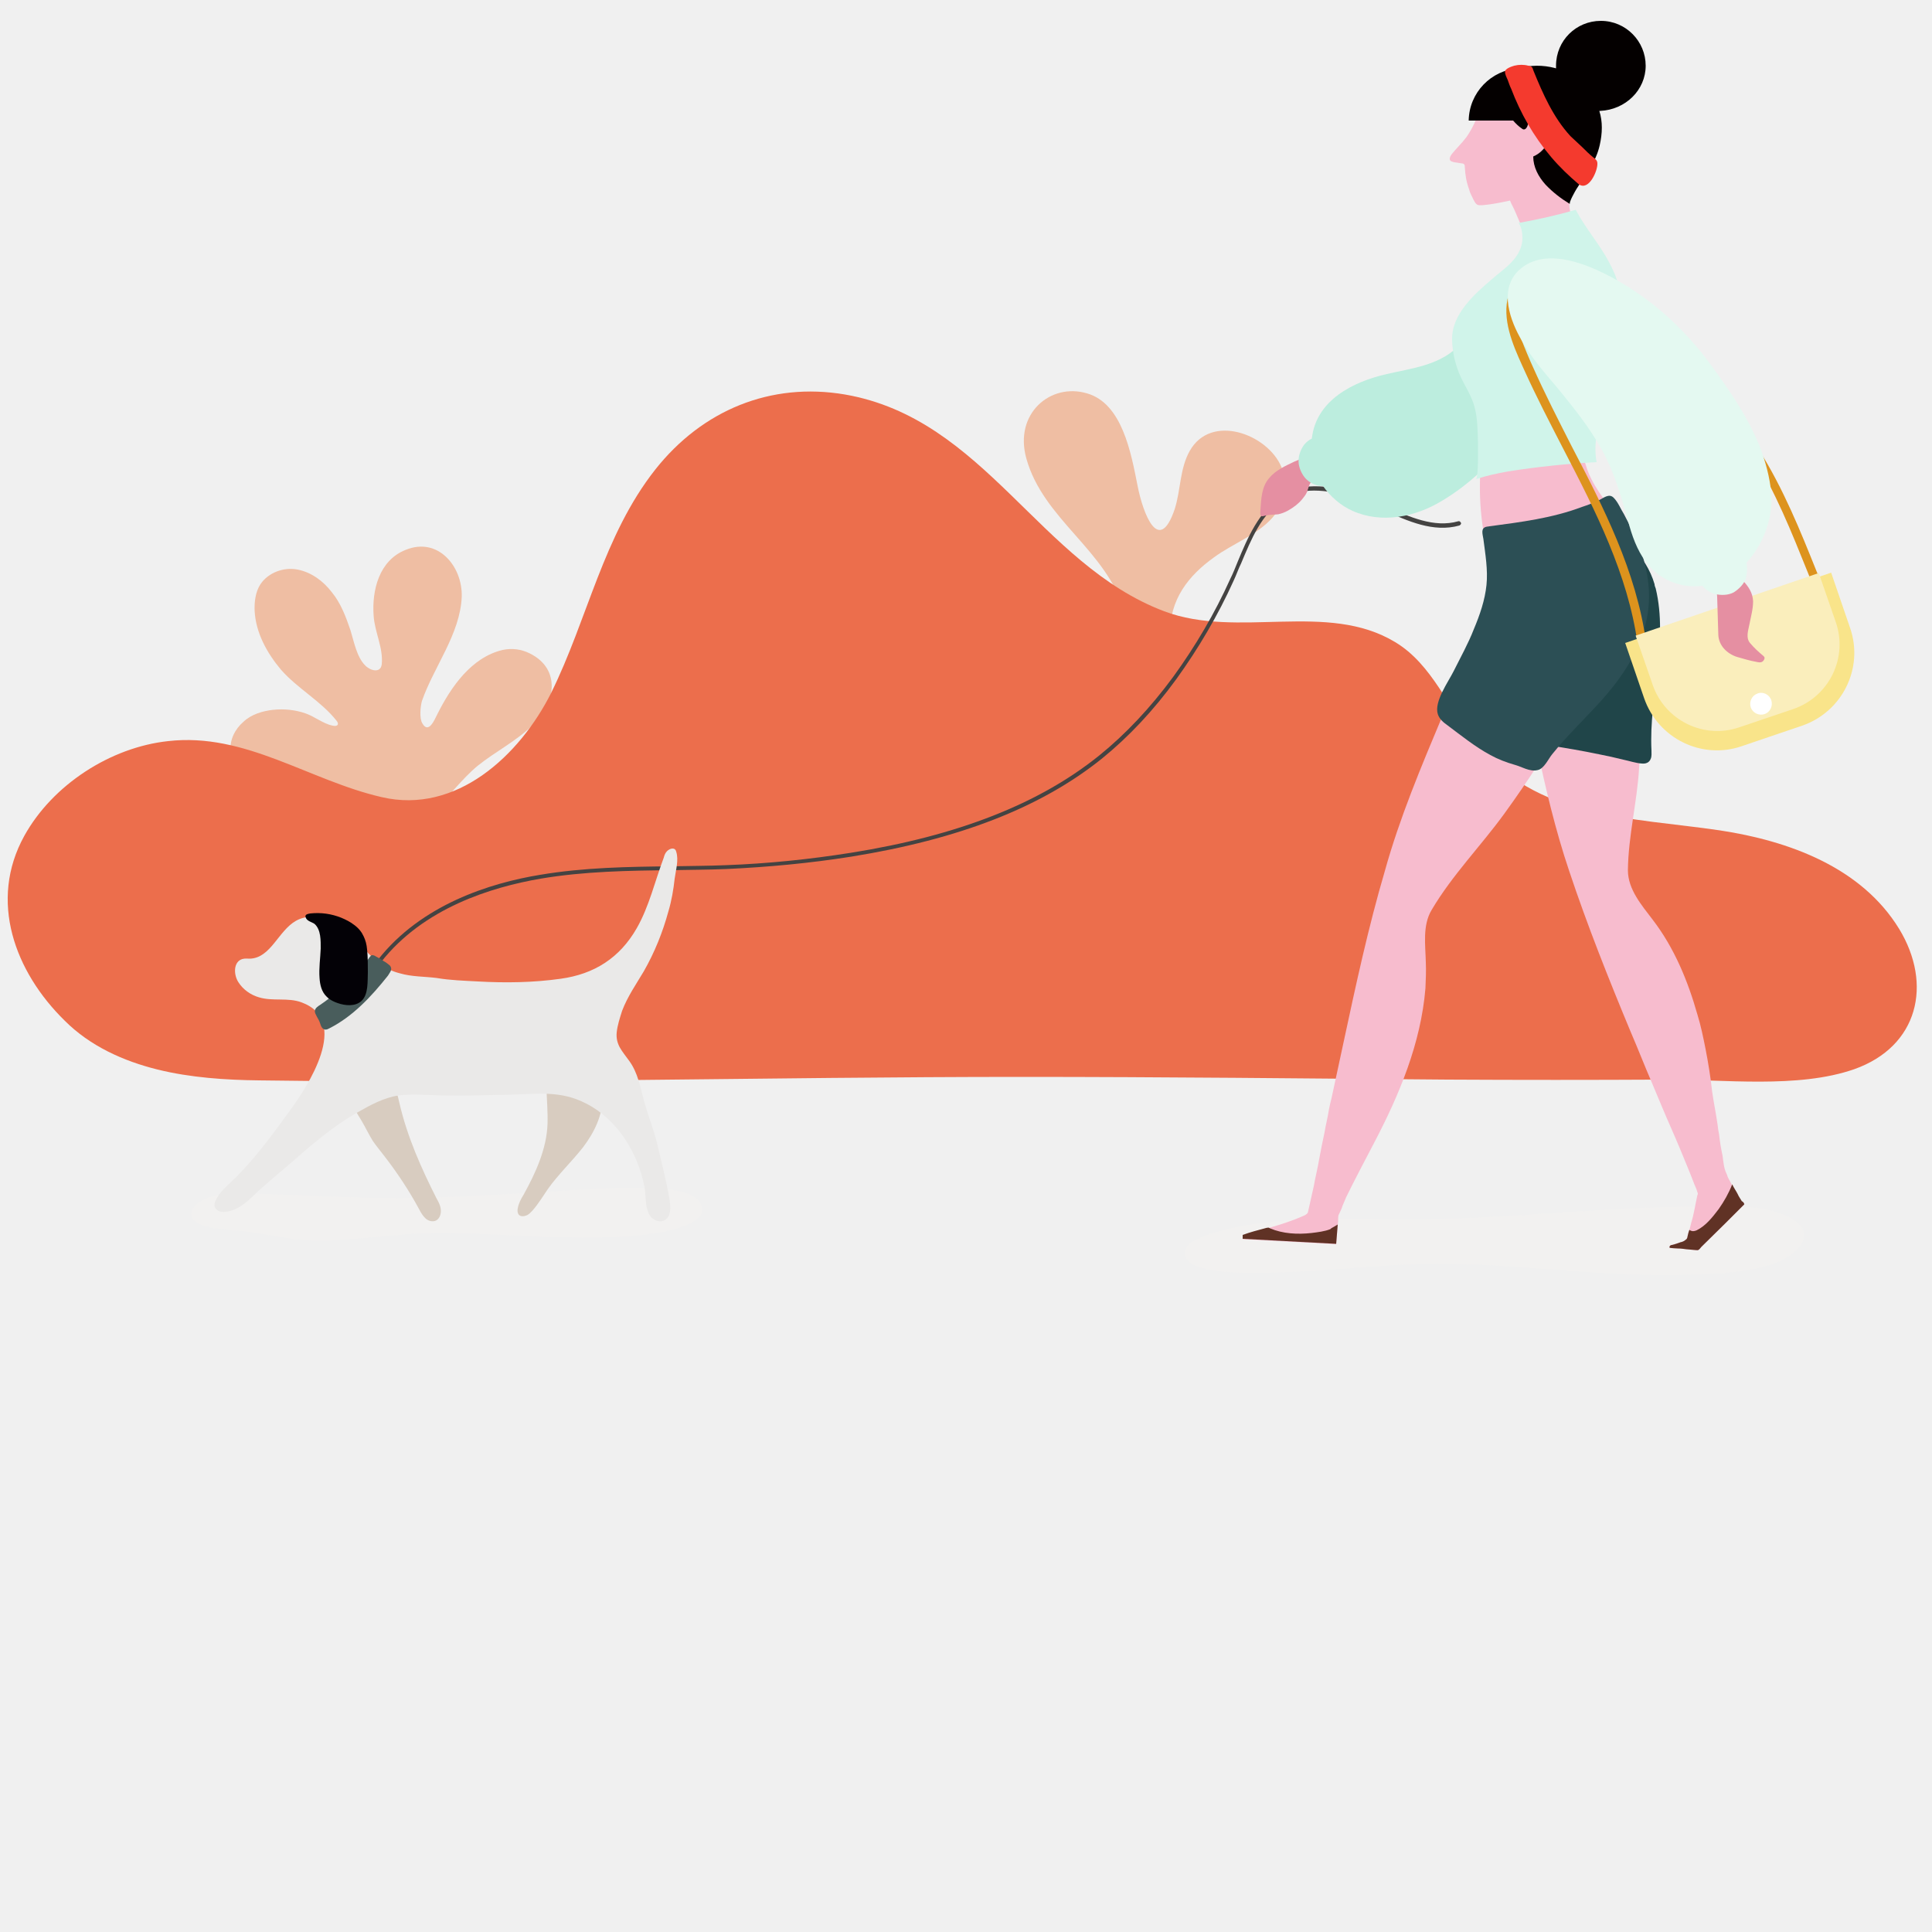
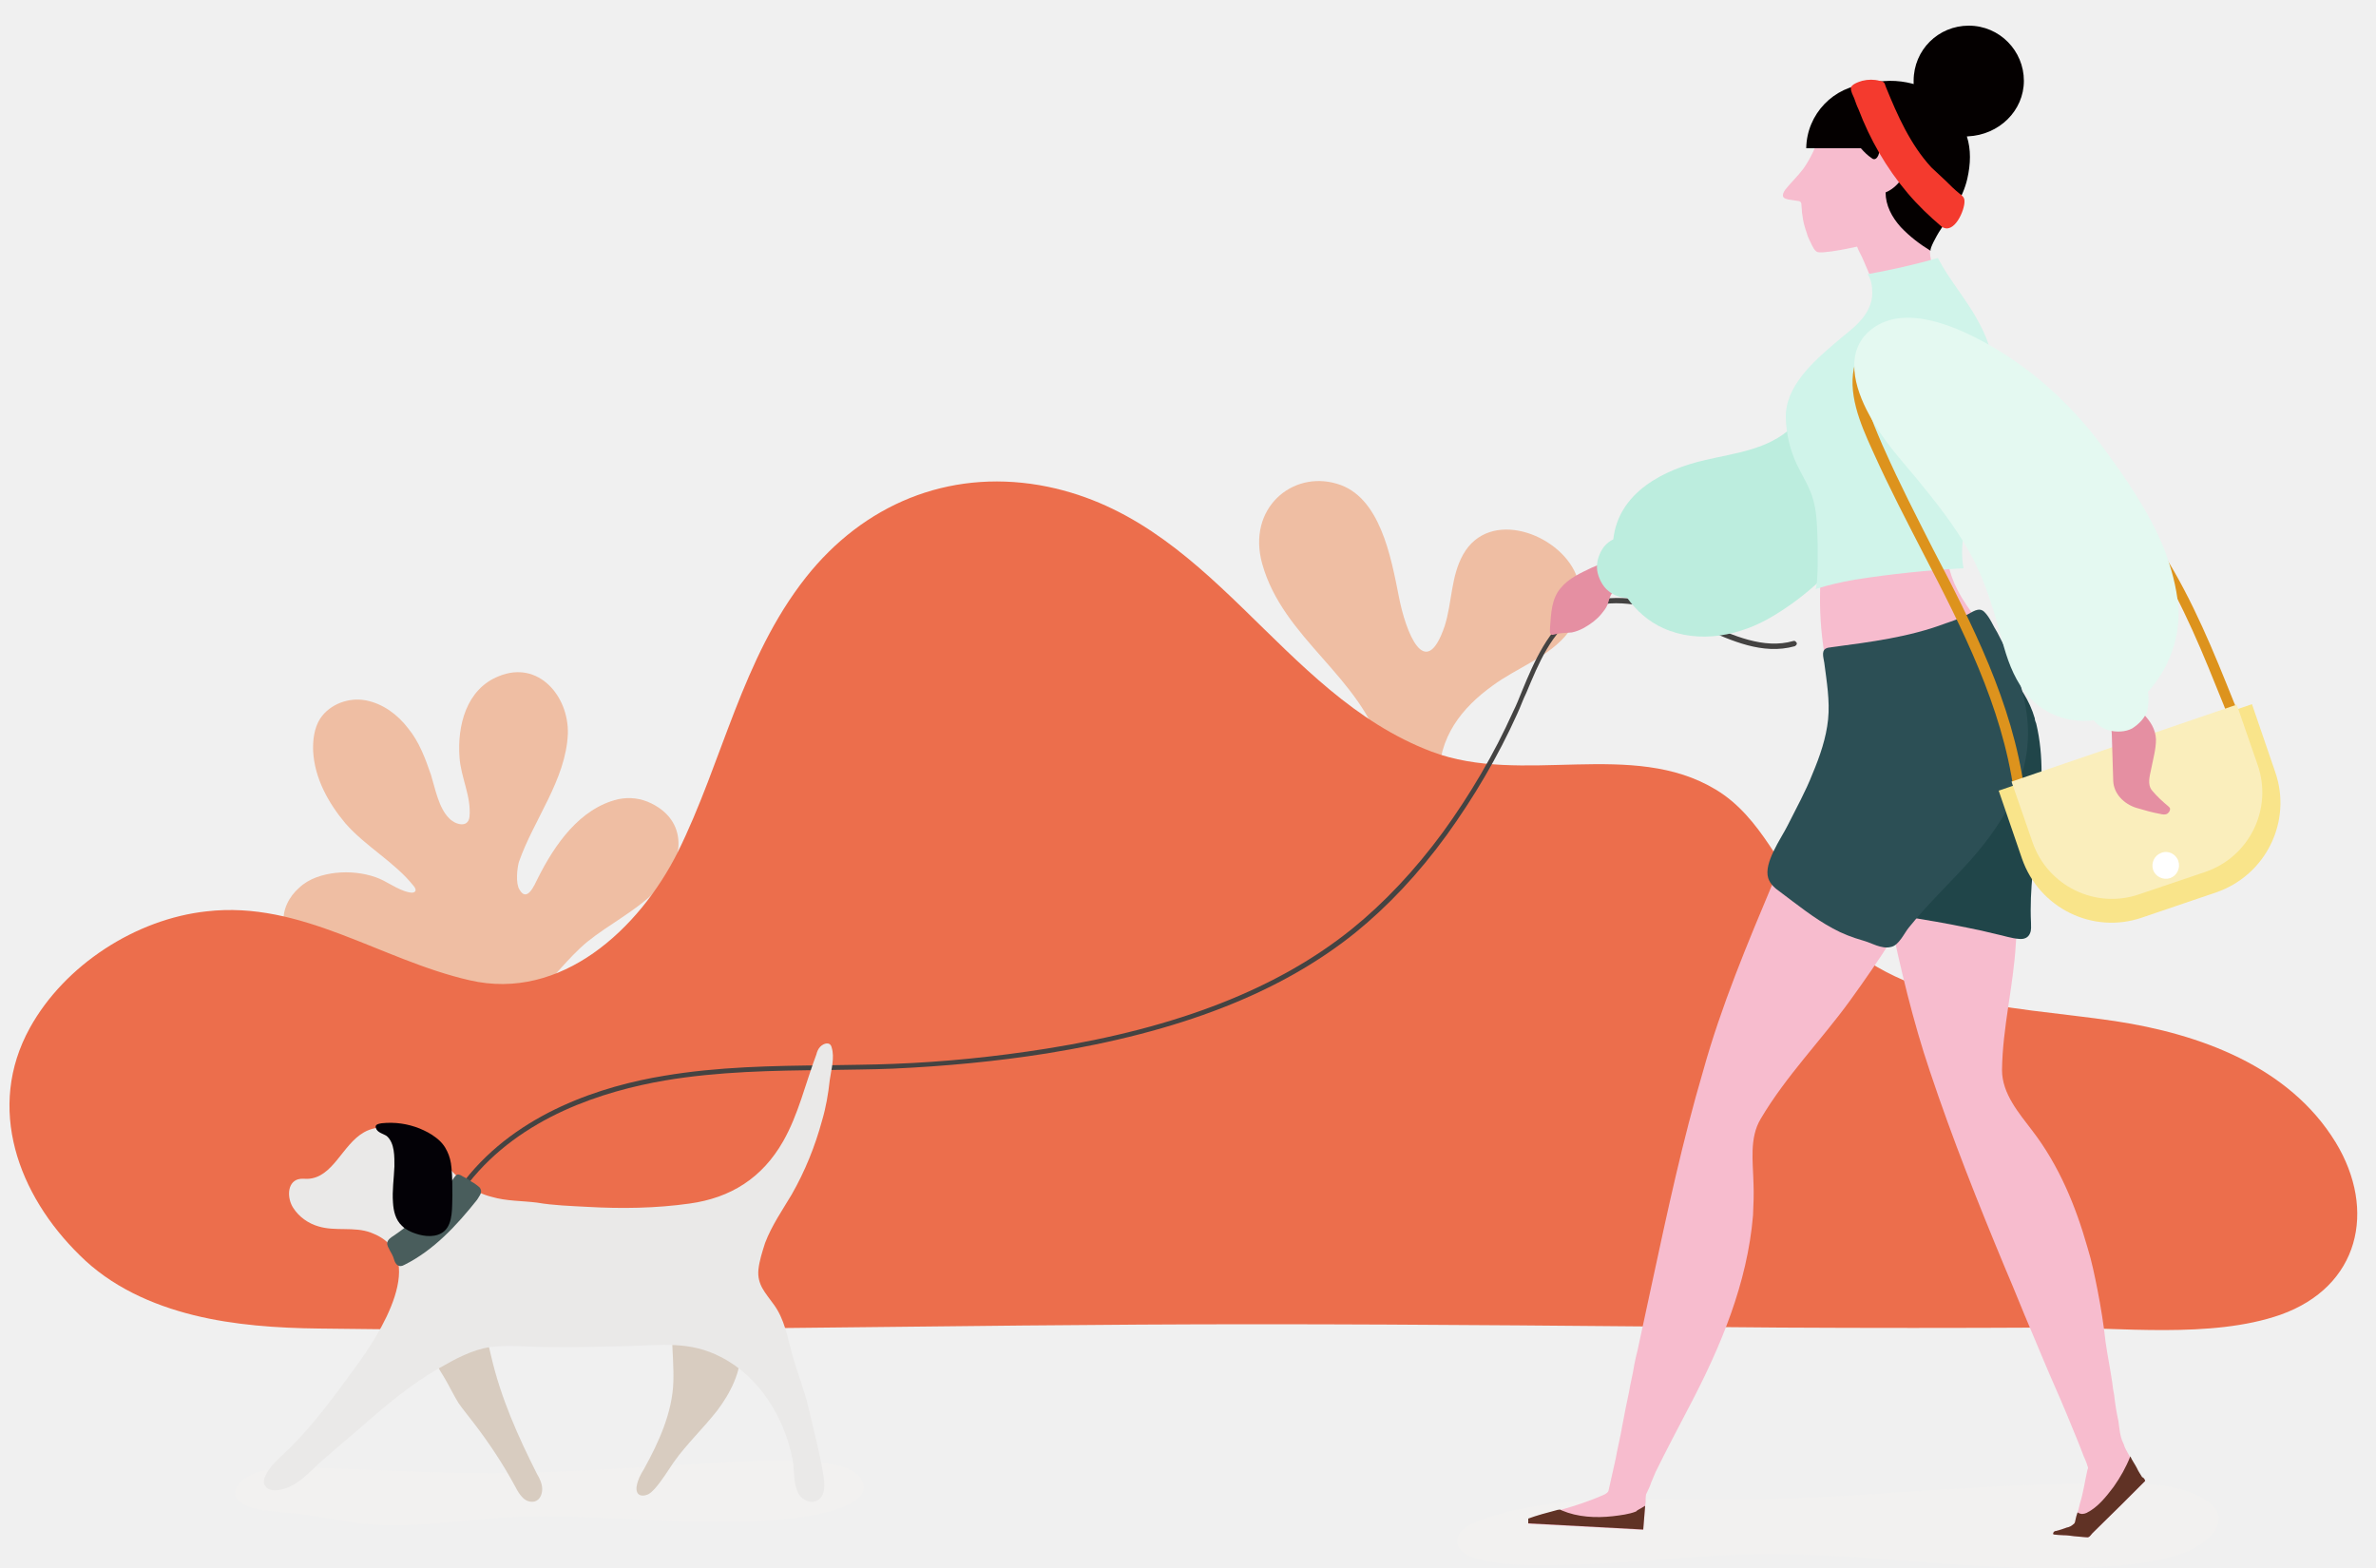
- <svg xmlns="http://www.w3.org/2000/svg" version="1.1" id="Layer_1" x="0px" y="0px" viewBox="0 0 500 500" style="enable-background:new 0 0 500 500;" xml:space="preserve">
+ <svg xmlns="http://www.w3.org/2000/svg" version="1.1" id="Layer_1" x="0px" y="0px" viewBox="0 0 500 330" style="enable-background:new 0 0 500 330;" xml:space="preserve">
  <style type="text/css">
	.st0{fill:#EFBEA3;}
	.st1{fill:#EC6E4C;}
	.st2{fill:#F2F1F0;}
	.st3{fill:#444342;}
	.st4{fill:#D8CCC0;}
	.st5{fill:#EAE9E8;}
	.st6{fill:#495D5C;}
	.st7{fill:#030106;}
	.st8{fill:#F7BCCE;}
	.st9{fill:#603225;}
	.st10{fill:#204549;}
	.st11{fill:#E58FA2;}
	.st12{fill:#BCEDDE;}
	.st13{fill:#040000;}
	.st14{fill:#F43A2E;}
	.st15{fill:#D0F4EA;}
	.st16{fill:#2C4F55;}
	.st17{fill:#DD931D;}
	.st18{fill:#F9E48A;}
	.st19{fill:#FAEEBC;}
	.st20{fill:#FFFFFF;}
	.st21{fill:#E4F9F1;}
	.st22{display:none;fill:#F7E4D2;}
	.st23{display:none;fill:#EFBEA3;}
	.st24{display:none;fill:#EC6E4C;}
</style>
  <g>
    <path class="st0" d="M314.1,144.3c5.1-3.8,12.1-6.1,16-11.3c2.7-3.6,3.3-8.1,1.5-12.2c-3.6-8.5-18.2-13.9-23.7-4.1   c-2.6,4.6-2.3,10.1-3.9,15.1c-4.1,12-8.2,1.1-9.6-6.1c-1.7-8.6-4-21.3-13.1-23.9c-9.4-2.8-18.9,5.2-15.7,16.8   c4.4,15.9,20.8,23.7,25.4,39.7c1.7,6.1,5.1,9.2,10.6,6.8c0.5-0.2,0.9-0.5,1.2-0.8C302.6,155.1,307.7,148.9,314.1,144.3z" />
-     <path class="st0" d="M137.1,169.1c-2.2-1.1-4.6-1.4-7-0.9c-8.1,1.9-13.4,9.6-16.9,16.6c-0.8,1.6-2.3,5.2-3.9,2.4   c-0.8-1.3-0.5-4.4-0.1-5.8c3.1-8.9,9.9-17.3,10.3-27c0.2-7.9-6.2-15.5-14.5-12.1c-6.9,2.7-8.8,10.5-8.3,17.1   c0.3,4.3,2.5,8.2,2.1,12.5c-0.3,2.5-3.1,1.6-4.3,0.3c-2.2-2.2-2.9-6.2-3.8-9.1c-1.2-3.5-2.5-7-4.8-9.8c-2.2-2.9-5.3-5.2-8.9-5.9   s-7.6,0.8-9.6,3.8c-1.3,2-1.6,4.6-1.5,6.9c0.3,5.7,3.2,10.9,6.8,15.2c4.3,4.9,10.3,8.1,14.3,13.1c0.9,1,0.4,1.7-0.9,1.4   c-2.5-0.5-4.7-2.4-7.1-3.2c-2.6-0.9-5.5-1.2-8.3-0.9c-2.8,0.3-5.7,1.2-7.7,3.1c-2.2,1.9-3.6,4.7-3.3,7.5c0.4,3.8,3.7,6.8,7.3,8.1   c3.6,1.3,7.5,1.4,11.2,1.9c5.9,0.7,11.7,2.3,16.8,5.3c2.5,1.5,5,3.5,8,3.9c3.4,0.4,6.8-1.4,9.3-3.7c3.9-3.6,7.2-8.2,11.3-11.6   c4.6-3.7,9.9-6.3,14.2-10.5C143.7,182.3,145.4,173.2,137.1,169.1z" />
-     <path class="st1" d="M40.8,276.8c8.5,2.1,17.6,2.7,26.2,2.8c65.8,0.9,131.6-0.9,197.4-0.9c36.8,0,73.4,0.4,110.2,0.7   c18.7,0.1,37.3,0.1,56,0c15.4-0.1,34.7,2.4,49.3-2.7c16.6-5.9,20.3-22,11.6-36.3c-9.8-16-28.6-22.8-46.4-25.5   c-23-3.4-47.7-2.9-63.4-23c-6.9-8.7-11.1-20-20.6-25.7c-17.6-10.7-40.7-0.8-59.8-8c-32.3-12.2-46.4-49.8-82.6-56.1   c-19.3-3.3-37,4.1-49.1,19.4c-13.5,17.1-17.5,38.7-27,57.9c-8.1,16.1-24.5,31.4-43.8,26.9c-18.8-4.3-35.3-16.8-55.3-14.5   c-14.9,1.6-29.9,11.3-37.2,24.5c-9.3,16.8-2.5,35.2,10.5,47.9C23.3,270.7,31.9,274.6,40.8,276.8z" />
+     <path class="st0" d="M137.1,169.1c-2.2-1.1-4.6-1.4-7-0.9c-8.1,1.9-13.4,9.6-16.9,16.6c-0.8,1.6-2.3,5.2-3.9,2.4   c-0.8-1.3-0.5-4.4-0.1-5.8c3.1-8.9,9.9-17.3,10.3-27c0.2-7.9-6.2-15.5-14.5-12.1c-6.9,2.7-8.8,10.5-8.3,17.1   c0.3,4.3,2.5,8.2,2.1,12.5c-0.3,2.5-3.1,1.6-4.3,0.3c-2.2-2.2-2.9-6.2-3.8-9.1c-1.2-3.5-2.5-7-4.8-9.8c-2.2-2.9-5.3-5.2-8.9-5.9   s-7.6,0.8-9.6,3.8c-1.3,2-1.6,4.6-1.5,6.9c0.3,5.7,3.2,10.9,6.8,15.2c4.3,4.9,10.3,8.1,14.3,13.1c0.9,1,0.4,1.7-0.9,1.4   c-2.5-0.5-4.7-2.4-7.1-3.2c-2.6-0.9-5.5-1.2-8.3-0.9s-5.7,1.2-7.7,3.1c-2.2,1.9-3.6,4.7-3.3,7.5c0.4,3.8,3.7,6.8,7.3,8.1   c3.6,1.3,7.5,1.4,11.2,1.9c5.9,0.7,11.7,2.3,16.8,5.3c2.5,1.5,5,3.5,8,3.9c3.4,0.4,6.8-1.4,9.3-3.7c3.9-3.6,7.2-8.2,11.3-11.6   c4.6-3.7,9.9-6.3,14.2-10.5C143.7,182.3,145.4,173.2,137.1,169.1z" />
+     <path class="st1" d="M40.8,276.8c8.5,2.1,17.6,2.7,26.2,2.8c65.8,0.9,131.6-0.9,197.4-0.9c36.8,0,73.4,0.4,110.2,0.7   c18.7,0.1,37.3,0.1,56,0c15.4-0.1,34.7,2.4,49.3-2.7c16.6-5.9,20.3-22,11.6-36.3c-9.8-16-28.6-22.8-46.4-25.5   c-23-3.4-47.7-2.9-63.4-23c-6.9-8.7-11.1-20-20.6-25.7c-17.6-10.7-40.7-0.8-59.8-8c-32.3-12.2-46.4-49.8-82.6-56.1   c-19.3-3.3-37,4.1-49.1,19.4c-13.5,17.1-17.5,38.7-27,57.9c-8.1,16.1-24.5,31.4-43.8,26.9C80,202,63.5,189.5,43.5,191.8   c-14.9,1.6-29.9,11.3-37.2,24.5c-9.3,16.8-2.5,35.2,10.5,47.9C23.3,270.7,31.9,274.6,40.8,276.8z" />
  </g>
  <g>
-     <path class="st2" d="M164.8,307.4c-7.2-0.1-14.7,0.5-21.5,0.9c-11.3,0.7-22.8,1.4-34.2,1.7c-14.4,0.3-29.1-0.7-43.4-1.1   c-3.9-0.1-8.2-0.2-11.7,1s-5.8,4-3.7,6c2.1,2,6.7,2.1,10.5,2.5c5.3,0.4,10.4,1.7,15.7,2.3c11.1,1.1,22-1.1,33.2-1.5   c11.8-0.4,23.7,0.8,35.4,1c10.1,0.2,21.9,0.3,31.1-2.6c4.1-1.3,6.8-3.6,5-6.4C178.9,307.6,170.2,307.5,164.8,307.4z" />
+     <path class="st2" d="M164.8,307.4c-7.2-0.1-14.7,0.5-21.5,0.9c-11.3,0.7-22.8,1.4-34.2,1.7c-14.4,0.3-29.1-0.7-43.4-1.1   c-3.9-0.1-8.2-0.2-11.7,1s-5.8,4-3.7,6s6.7,2.1,10.5,2.5c5.3,0.4,10.4,1.7,15.7,2.3c11.1,1.1,22-1.1,33.2-1.5   c11.8-0.4,23.7,0.8,35.4,1c10.1,0.2,21.9,0.3,31.1-2.6c4.1-1.3,6.8-3.6,5-6.4C178.9,307.6,170.2,307.5,164.8,307.4z" />
    <g>
      <g>
        <path class="st3" d="M98.2,249.3c-0.1,0-0.2,0-0.3-0.1c-0.2-0.2-0.3-0.5-0.1-0.8c11.2-14.3,29.1-19.9,42-22     c11.2-1.9,22.9-2.1,34.1-2.2c4.6-0.1,9.4-0.1,14.1-0.3c10.7-0.4,21.5-1.5,32.2-3.2c27.7-4.4,48.8-12.7,64.3-25.2     c6.8-5.5,13.2-12.3,19.1-20.3c5.8-8,10.8-16.5,14.8-25.4c0.7-1.4,1.3-2.9,1.9-4.4c2.6-6.3,5.5-13,11.3-17     c2.1-1.4,4.6-2.3,7.2-2.5c7.1-0.5,13.9,2.5,19.4,5l0.7,0.3c5.8,2.5,12.2,5.5,18.5,3.7c0.3-0.1,0.5,0.1,0.7,0.4     c0.1,0.3-0.1,0.5-0.4,0.7c-6.8,1.9-13.4-1.2-19.3-3.8l-0.7-0.3c-5.7-2.5-12.1-5.3-18.9-4.9c-2.4,0.2-4.7,1-6.7,2.3     c-5.7,3.8-8.3,10.3-10.9,16.5c-0.7,1.4-1.2,2.9-1.9,4.4c-4.1,9.1-9.2,17.7-14.9,25.6c-5.9,8.1-12.3,14.9-19.2,20.5     c-15.8,12.7-37,20.9-64.9,25.4c-10.7,1.7-21.5,2.7-32.3,3.2c-4.7,0.2-9.5,0.2-14.1,0.3c-11.2,0.1-22.8,0.3-34,2.2     c-12.8,2.2-30.3,7.6-41.3,21.6C98.5,249.2,98.3,249.3,98.2,249.3z" />
      </g>
      <g>
        <path class="st4" d="M141.7,290.8c-0.2,6.5-3.1,12.8-6.2,18.4c-0.7,1.1-1.3,2.3-1.5,3.5c-0.1,0.4-0.1,1,0.1,1.4     c0.3,0.7,1.2,0.8,2,0.5c0.7-0.2,1.2-0.8,1.7-1.3c1.5-1.7,2.7-3.7,4-5.6c2.7-3.8,6.2-7.1,9.1-10.8c2.8-3.7,5.1-8.2,5-12.9     c-0.1-2.4-0.9-4.9-2.6-6.4c-1.2-1.1-2.8-1.6-4.5-2c-1.6-0.3-3.5-0.5-5,0.1c-2.6,1.1-2.6,3.1-2.4,5.3     C141.5,284.5,141.8,287.8,141.7,290.8z" />
        <path class="st4" d="M93.6,290.1c1,1.7,1.9,3.6,2.9,5.2c0.9,1.3,1.9,2.5,2.9,3.8c3.4,4.4,6.4,8.9,9.1,13.9     c0.4,0.8,0.9,1.6,1.5,2.2c0.7,0.7,1.6,1,2.5,0.8c1.1-0.3,1.6-1.5,1.6-2.6s-0.5-2.2-1.1-3.2c-4-7.9-7.6-16-9.6-24.6     c-0.5-2.3-1.1-4.7-2.8-6.1c-1.5-1.3-3.4-1.2-5.2-1.6c-1.7-0.4-3.2-0.8-4.9,0c-2.4,1-2.8,3.1-1.5,4.9     C90.4,285.1,92.1,287.5,93.6,290.1z" />
        <path class="st5" d="M166.6,251.4c2.8-4.9,4.9-10.1,6.4-15.6c0.8-2.7,1.3-5.6,1.6-8.4c0.3-2.3,1.1-4.8,0.4-7     c-0.3-1.2-1.6-0.9-2.4-0.1c-0.4,0.4-0.7,1.1-0.8,1.6c-2.3,6.1-3.8,12.7-7,18.3c-4.4,7.7-11,11.9-19.7,13.1     c-7.1,1-14.3,1.1-21.4,0.7c-3.6-0.2-7.2-0.3-10.7-0.9c-3.2-0.4-6.4-0.3-9.5-1.2c-4-1-6.5-3.3-9.2-6.3c-2.3-2.6-4.7-5.2-7.7-6.9     c-3.1-1.6-7-2.1-10-0.4c-4.6,2.6-6.5,9.6-11.9,9.8c-0.7,0-1.3-0.1-2,0.1c-2.3,0.7-2.3,4-1,6c1.2,1.9,3.2,3.3,5.3,3.9     c3.6,1.1,7.5,0,11,1.3c12.9,4.7,1.6,21.8-3.1,28.2c-4.6,6.3-9.3,12.8-14.9,18.1c-1.6,1.5-3.2,2.9-4.1,4.8     c-0.3,0.5-0.5,1.3-0.3,1.9c1.1,2.3,4.8,0.9,6.3,0c2-1.2,3.5-2.8,5.2-4.4c2.6-2.3,5.2-4.5,7.9-6.8c5.5-4.8,11.1-9.7,17.5-13.3     c3.3-1.9,6.8-3.8,10.6-4.4c4-0.5,8.2,0,12.2,0c5.7,0.1,11.3-0.1,16.9-0.2c7-0.2,13-1.1,19.5,2.3c8.1,4.1,13.4,12.8,15.1,21.6     c0.4,2.3,0.1,4.7,1.1,6.9c1,2.1,4,2.9,5.2,0.5c0.5-1.2,0.4-2.6,0.2-4c-0.8-4.9-2.1-9.7-3.2-14.5c-0.9-3.8-2.4-7.4-3.4-11.1     c-1-3.6-1.6-7.4-3.9-10.5c-1.7-2.4-3.5-4.1-3.2-7.3c0.2-1.9,0.8-3.7,1.4-5.6C162.4,257.9,164.7,254.6,166.6,251.4z" />
        <path class="st6" d="M100.8,249.8c-0.2-0.2-0.5-0.4-0.9-0.7c-0.9-0.5-1.6-1.1-2.5-1.5c-0.3-0.2-0.8-0.5-1.2-0.4     c-0.3,0.1-0.9,1-1.1,1.3c-0.8,0.9-1.5,1.9-2.3,2.7c-1.5,1.7-3.2,3.4-4.9,4.9c-1.6,1.4-3.3,2.8-5.1,4c-0.5,0.3-1.2,0.8-1.3,1.4     c-0.1,0.7,0.3,1.1,0.5,1.6c0.3,0.5,0.7,1.2,0.9,1.9c0.3,1.1,1,1.9,2.2,1.2c6.2-3.1,11-8.3,15.3-13.7c0.4-0.7,1-1.3,0.8-2.1     C101.1,250.2,101,249.9,100.8,249.8z" />
        <path class="st7" d="M94.1,242.3c-0.5-1.1-1.3-2.1-2.4-2.9c-1-0.8-2.2-1.4-3.4-1.9c-2.5-1-5.2-1.4-8-1.1c-0.5,0.1-1.5,0.2-1.2,1     c0.3,1,1.6,1.2,2.3,1.7c1.7,1.5,1.6,4.4,1.6,6.4c-0.1,2.5-0.5,5.1-0.3,7.6c0.1,1.7,0.5,3.6,1.9,4.9c0.8,0.8,1.9,1.3,2.8,1.6     c2,0.7,4.5,0.9,6.1-0.5c1.9-1.7,1.6-5.2,1.7-7.5c0-2,0-3.9-0.2-5.9C94.9,244.5,94.6,243.3,94.1,242.3z" />
      </g>
    </g>
  </g>
  <g>
    <path class="st2" d="M460.4,313.9c-6.4-2.3-15.3-1.6-21.8-1.6c-24.9,0.1-49.7,3.3-74.6,3.3c-11.2,0-22.5-0.5-33.7,0.5   c-5.8,0.5-11.9,1.5-17.2,3.3c-2.2,0.8-5.5,1.9-6.2,3.8c-2.8,7.4,19.9,6.2,23.9,6.1c12.9-0.3,25.5-2,38.4-2.2   c24.3-0.4,48.5,4.1,72.7,2.6c5.9-0.3,12-0.8,17.5-2.8c5.2-2,10.8-6.8,5.1-11C463.2,315.1,461.9,314.4,460.4,313.9z" />
    <g>
-       <path class="st8" d="M418.5,158.5c-1.1,2.8-2.3,5.7-3.6,8.5c-2.7,5.9-5.7,11.6-8.7,17.2c-5.1,9.2-10.8,18-16.9,26.4    c-6.1,8.4-13.5,15.9-18.8,24.9c-2.4,4-1.6,9.1-1.5,13.5c0.1,2.3,0,4.6-0.1,6.8c-1.2,14.3-6.8,27.6-13.3,40    c-2.4,4.6-4.9,9.3-7.2,14c-0.2,0.5-0.5,1.2-0.8,1.9c-0.2,0.4-0.3,0.9-0.5,1.3c-0.2,0.5-0.5,1-0.7,1.5c-0.1,0.5-0.1,1.1-0.1,1.6    l-0.1,0.9l-0.4,5l-24.2-1.3v-1c1.9-0.7,3.8-1.2,5.7-1.7c0.3-0.1,0.7-0.2,1-0.2c3.2-0.9,6.3-1.9,9.4-3.3c0.3-0.2,0.7-0.4,0.8-0.8    c0.5-2.2,1-4.4,1.5-6.7c0.4-2.3,1-4.6,1.4-7c0.4-2.3,0.9-4.6,1.4-7c0.3-1.9,0.8-3.7,1.1-5.7c0.2-1,0.4-2,0.7-3.1    c1-4.8,2.1-9.6,3.1-14.4c3.2-14.9,6.4-29.8,10.7-44.4c3.8-13.7,9.4-27,14.9-40.1c4.8-11.2,10.9-22,14.1-33.9    c0-0.1,0.2-0.8,0.4-1.5l32.7,1.7C421.2,153.9,419.3,156.6,418.5,158.5z" />
+       <path class="st8" d="M418.5,158.5c-1.1,2.8-2.3,5.7-3.6,8.5c-2.7,5.9-5.7,11.6-8.7,17.2c-5.1,9.2-10.8,18-16.9,26.4    s-13.5,15.9-18.8,24.9c-2.4,4-1.6,9.1-1.5,13.5c0.1,2.3,0,4.6-0.1,6.8c-1.2,14.3-6.8,27.6-13.3,40c-2.4,4.6-4.9,9.3-7.2,14    c-0.2,0.5-0.5,1.2-0.8,1.9c-0.2,0.4-0.3,0.9-0.5,1.3c-0.2,0.5-0.5,1-0.7,1.5c-0.1,0.5-0.1,1.1-0.1,1.6l-0.1,0.9l-0.4,5l-24.2-1.3    v-1c1.9-0.7,3.8-1.2,5.7-1.7c0.3-0.1,0.7-0.2,1-0.2c3.2-0.9,6.3-1.9,9.4-3.3c0.3-0.2,0.7-0.4,0.8-0.8c0.5-2.2,1-4.4,1.5-6.7    c0.4-2.3,1-4.6,1.4-7c0.4-2.3,0.9-4.6,1.4-7c0.3-1.9,0.8-3.7,1.1-5.7c0.2-1,0.4-2,0.7-3.1c1-4.8,2.1-9.6,3.1-14.4    c3.2-14.9,6.4-29.8,10.7-44.4c3.8-13.7,9.4-27,14.9-40.1c4.8-11.2,10.9-22,14.1-33.9c0-0.1,0.2-0.8,0.4-1.5l32.7,1.7    C421.2,153.9,419.3,156.6,418.5,158.5z" />
      <path class="st9" d="M346.2,316.9l-0.4,5l-24.2-1.3v-1c1.9-0.7,3.8-1.2,5.7-1.7c0.3-0.1,0.7-0.2,1-0.2c0.1,0.1,0.3,0.1,0.4,0.2    c3.3,1.4,7.1,1.6,10.7,1.2c1.6-0.2,3.4-0.4,4.9-1C344.5,317.8,345.3,317.5,346.2,316.9z" />
    </g>
-     <path class="st8" d="M451.4,311.7c-1.6,1.6-3.3,3.3-4.9,4.9c-2.1,2.1-4.1,4-6.2,6.1c-0.2,0.2-0.5,0.7-0.8,0.8c-0.2,0.1-0.5,0-0.9,0   c-0.8-0.1-1.4-0.1-2.2-0.2s-1.4-0.2-2.2-0.2c-0.2,0-2.1-0.1-2.1-0.2c-0.1-0.2,0-0.3,0.1-0.5c0.1-0.1,0.3-0.2,0.5-0.2   c0.8-0.2,1.4-0.4,2.2-0.7c0.5-0.1,1-0.3,1.4-0.7c0.4-0.2,0.4-0.7,0.5-1.1c0.1-0.4,0.2-0.9,0.4-1.4c0.2-0.5,0.3-1.2,0.5-1.9   c0.7-2.2,1-4.5,1.5-6.7c0-0.2,0.1-0.4,0.2-0.7c0-0.1,0-0.3-0.1-0.4c-0.2-0.8-0.5-1.4-0.8-2.1c-1.2-3.2-2.5-6.2-3.8-9.4   c-1.5-3.6-3.1-7.1-4.6-10.7c-0.9-2.1-1.7-4.1-2.6-6.2c-1.9-4.4-3.6-8.8-5.5-13.2c-5.7-13.7-11.2-27.5-15.9-41.6   c-0.4-1.3-0.9-2.7-1.3-4c-3.3-10.6-5.7-21.3-7.9-32.2c-1.5-7.5-2.5-15.2-4.3-22.7c-0.7-2.6-1.4-5.2-2.3-7.9c-0.9-2.4-2.1-4.6-2.8-7   c-2.9-8.3-4.6-17.2-4.5-26.1c0-2.8,0.2-5.6,0.3-8.4c0.1-2.7-0.1-5.5,0.1-8.2c0.1-1.5,0.1-2.9-0.2-4.4c-0.3-1.4-1.1-2.7-1.7-4   c-2.7-5.1-5.1-11.2-3.2-16.7c0.9-2.2,2.3-4,3.8-5.7c1.7-1.9,3.6-3.6,5.5-5.2c2.9-2.6,7.4-5.8,7.1-10.3c-0.2-2.7-1.5-5.3-2.6-7.9   c-0.4-1-1-1.9-1.3-2.8c-2.3,0.5-4.7,1-7.1,1.2c-0.5,0-1.1,0.1-1.5-0.2c-0.4-0.3-0.7-0.9-0.9-1.3c-0.4-0.9-0.9-1.7-1.1-2.6   c-0.7-1.9-1-3.7-1.1-5.7c0-0.3,0-0.5-0.2-0.8c-0.1-0.1-0.3-0.2-0.5-0.2c-0.7-0.1-1.3-0.2-2-0.3c-0.4-0.1-0.9-0.2-1.1-0.5   c-0.3-0.5,0.1-1.2,0.4-1.6c1.2-1.5,2.6-2.8,3.8-4.4c1.7-2.4,2.8-5.1,3.8-7.9c0.4-1.3,1.2-2.5,1.9-3.7c0.7-1.3,1.4-2.5,2.2-3.7   c0.4-0.7,0.7-1.3,1.5-1.5c0.9-0.3,1.9-0.5,2.7-0.7c3.9-0.7,8.3,0.5,11.7,2.4c4.5,2.5,7.2,7.2,8,12.3c0.3,2.3,0.2,4.8-0.4,7.1   c-0.7,2.3-1.7,4.3-2.8,6.3c-1.4,2.7-2.6,6-1.6,9.1c1,2.9,2.8,5.3,4.7,7.9c3.9,5.1,7.5,10.9,7.7,17.7c0.2,6.9-2.2,13.4-4.5,19.7   c-1.4,4-3.6,7.7-4.5,12c-0.8,3.9,0.2,8.1,2,11.6c2.3,4.5,5.8,8.2,8.6,12.3c6,8.6,6.3,19.3,5.9,29.4c-0.4,11-1.4,21.9-2.2,32.9   c-0.5,8.8-2.8,17.6-2.9,26.5c0,5,3.6,9.1,6.4,12.8c5.6,7.3,9.1,15.8,11.6,24.6c0.9,2.9,1.5,5.9,2.1,8.9c0.7,3.6,1.3,7.3,1.7,11   c0.4,2.8,1,5.7,1.4,8.5c0.1,0.9,0.2,1.7,0.4,2.6c0.2,1.9,0.5,3.7,0.9,5.5c0.2,1.4,0.3,3.2,1,4.6c0.1,0.2,0.2,0.4,0.3,0.8   c0.3,0.7,0.7,1.3,1,1.9c0,0.1,0.1,0.1,0.1,0.2c0.4,0.9,1,1.7,1.4,2.5c0.3,0.7,0.7,1.2,1.1,1.9C451.1,310.9,451.5,311.6,451.4,311.7   z" />
+     <path class="st8" d="M451.4,311.7c-1.6,1.6-3.3,3.3-4.9,4.9c-2.1,2.1-4.1,4-6.2,6.1c-0.2,0.2-0.5,0.7-0.8,0.8c-0.2,0.1-0.5,0-0.9,0   c-0.8-0.1-1.4-0.1-2.2-0.2s-1.4-0.2-2.2-0.2c-0.2,0-2.1-0.1-2.1-0.2c-0.1-0.2,0-0.3,0.1-0.5c0.1-0.1,0.3-0.2,0.5-0.2   c0.8-0.2,1.4-0.4,2.2-0.7c0.5-0.1,1-0.3,1.4-0.7c0.4-0.2,0.4-0.7,0.5-1.1s0.2-0.9,0.4-1.4c0.2-0.5,0.3-1.2,0.5-1.9   c0.7-2.2,1-4.5,1.5-6.7c0-0.2,0.1-0.4,0.2-0.7c0-0.1,0-0.3-0.1-0.4c-0.2-0.8-0.5-1.4-0.8-2.1c-1.2-3.2-2.5-6.2-3.8-9.4   c-1.5-3.6-3.1-7.1-4.6-10.7c-0.9-2.1-1.7-4.1-2.6-6.2c-1.9-4.4-3.6-8.8-5.5-13.2c-5.7-13.7-11.2-27.5-15.9-41.6   c-0.4-1.3-0.9-2.7-1.3-4c-3.3-10.6-5.7-21.3-7.9-32.2c-1.5-7.5-2.5-15.2-4.3-22.7c-0.7-2.6-1.4-5.2-2.3-7.9c-0.9-2.4-2.1-4.6-2.8-7   c-2.9-8.3-4.6-17.2-4.5-26.1c0-2.8,0.2-5.6,0.3-8.4c0.1-2.7-0.1-5.5,0.1-8.2c0.1-1.5,0.1-2.9-0.2-4.4c-0.3-1.4-1.1-2.7-1.7-4   c-2.7-5.1-5.1-11.2-3.2-16.7c0.9-2.2,2.3-4,3.8-5.7c1.7-1.9,3.6-3.6,5.5-5.2c2.9-2.6,7.4-5.8,7.1-10.3c-0.2-2.7-1.5-5.3-2.6-7.9   c-0.4-1-1-1.9-1.3-2.8c-2.3,0.5-4.7,1-7.1,1.2c-0.5,0-1.1,0.1-1.5-0.2s-0.7-0.9-0.9-1.3c-0.4-0.9-0.9-1.7-1.1-2.6   c-0.7-1.9-1-3.7-1.1-5.7c0-0.3,0-0.5-0.2-0.8c-0.1-0.1-0.3-0.2-0.5-0.2c-0.7-0.1-1.3-0.2-2-0.3c-0.4-0.1-0.9-0.2-1.1-0.5   c-0.3-0.5,0.1-1.2,0.4-1.6c1.2-1.5,2.6-2.8,3.8-4.4c1.7-2.4,2.8-5.1,3.8-7.9c0.4-1.3,1.2-2.5,1.9-3.7c0.7-1.3,1.4-2.5,2.2-3.7   c0.4-0.7,0.7-1.3,1.5-1.5c0.9-0.3,1.9-0.5,2.7-0.7c3.9-0.7,8.3,0.5,11.7,2.4c4.5,2.5,7.2,7.2,8,12.3c0.3,2.3,0.2,4.8-0.4,7.1   c-0.7,2.3-1.7,4.3-2.8,6.3c-1.4,2.7-2.6,6-1.6,9.1c1,2.9,2.8,5.3,4.7,7.9c3.9,5.1,7.5,10.9,7.7,17.7c0.2,6.9-2.2,13.4-4.5,19.7   c-1.4,4-3.6,7.7-4.5,12c-0.8,3.9,0.2,8.1,2,11.6c2.3,4.5,5.8,8.2,8.6,12.3c6,8.6,6.3,19.3,5.9,29.4c-0.4,11-1.4,21.9-2.2,32.9   c-0.5,8.8-2.8,17.6-2.9,26.5c0,5,3.6,9.1,6.4,12.8c5.6,7.3,9.1,15.8,11.6,24.6c0.9,2.9,1.5,5.9,2.1,8.9c0.7,3.6,1.3,7.3,1.7,11   c0.4,2.8,1,5.7,1.4,8.5c0.1,0.9,0.2,1.7,0.4,2.6c0.2,1.9,0.5,3.7,0.9,5.5c0.2,1.4,0.3,3.2,1,4.6c0.1,0.2,0.2,0.4,0.3,0.8   c0.3,0.7,0.7,1.3,1,1.9c0,0.1,0.1,0.1,0.1,0.2c0.4,0.9,1,1.7,1.4,2.5c0.3,0.7,0.7,1.2,1.1,1.9C451.1,310.9,451.5,311.6,451.4,311.7   z" />
    <path class="st10" d="M428.2,151.2c-1.1-3.8-3.2-6.9-5.8-9.8c-2.4-2.7-5.5-2.5-8.7-2.3c-5.3,0.4-11,1.2-16,3.5   c-4,1.9-5.9,4.6-6,9.1c-0.1,4.9,1,9.7,1.7,14.4c1.2,7.4,1.9,14.9,1.9,22.4c0,3.5,2.9,3.9,5.7,4.4c4.3,0.7,8.5,1.4,12.8,2.3   c2.1,0.4,4.3,0.9,6.3,1.4c1.5,0.3,3.2,0.9,4.8,1c1,0.1,1.9-0.2,2.3-1.2c0.3-0.7,0.2-1.5,0.2-2.2c-0.7-13.9,4.4-28.1,1.1-41.9   C428.3,151.8,428.2,151.5,428.2,151.2z" />
-     <path class="st11" d="M386.3,95c-0.8-1.3-2.9-2.3-4.5-2.2c-1.5,0.1-2.7,1.2-3.7,2.2c-1.2,1.1-2.2,2.3-3.5,3.3   c-3.1,2.5-6.3,4.8-9.8,6.8c-2.6,1.4-5.2,2.7-7.9,4.1c-3.5,1.9-7,3.7-10.6,5.3c-1.1,0.5-2.2,1-3.3,1.5c-2.7,1.2-5.3,2.3-8.1,3.5   c-2.3,1.1-4.8,2.2-6.5,4.3c-1.9,2.2-2,5.3-2.2,8.1c0,0.4-0.1,0.9,0,1.3c0.2,0.7,0.9,0.3,1.4,0.2c1-0.2,2.1-0.2,3.2-0.3   c0.9-0.2,1.7-0.5,2.6-1c1.4-0.8,2.6-1.7,3.6-2.9c0.4-0.5,1-1.2,1.3-2c0.3-0.8,0.4-1.6,0.9-2.3c0.9-1.6,2.7-2.3,4.4-2.8   c9.7-3.3,19.4-6.4,29.1-9.7c1.6-0.5,3.4-1.1,4.8-2.1c1.5-1,2.7-2.4,3.8-3.8c1.9-2.2,3.7-4.5,4.7-7.1C386.8,97.7,387,96.2,386.3,95z   " />
+     <path class="st11" d="M386.3,95c-0.8-1.3-2.9-2.3-4.5-2.2c-1.5,0.1-2.7,1.2-3.7,2.2c-1.2,1.1-2.2,2.3-3.5,3.3   c-3.1,2.5-6.3,4.8-9.8,6.8c-2.6,1.4-5.2,2.7-7.9,4.1c-3.5,1.9-7,3.7-10.6,5.3c-1.1,0.5-2.2,1-3.3,1.5c-2.7,1.2-5.3,2.3-8.1,3.5   c-2.3,1.1-4.8,2.2-6.5,4.3c-1.9,2.2-2,5.3-2.2,8.1c0,0.4-0.1,0.9,0,1.3c0.2,0.7,0.9,0.3,1.4,0.2c1-0.2,2.1-0.2,3.2-0.3   c0.9-0.2,1.7-0.5,2.6-1c1.4-0.8,2.6-1.7,3.6-2.9c0.4-0.5,1-1.2,1.3-2s0.4-1.6,0.9-2.3c0.9-1.6,2.7-2.3,4.4-2.8   c9.7-3.3,19.4-6.4,29.1-9.7c1.6-0.5,3.4-1.1,4.8-2.1c1.5-1,2.7-2.4,3.8-3.8c1.9-2.2,3.7-4.5,4.7-7.1C386.8,97.7,387,96.2,386.3,95z   " />
    <path class="st12" d="M402.9,84.9c0.3-3.1,0.1-6.1-0.8-9.3c-1.3-4.9-7.2-7.2-11.8-5.2c-4.1,1.7-4.4,6.7-6.1,10.1   c-1.9,3.6-4.3,6.9-7.2,9.5c-5,4.6-11.6,5.3-18.1,6.8c-8.8,2-18.3,6.8-19.4,16.7c-0.8,0.4-1.4,0.9-1.9,1.5l-0.1,0.1   c-1,1.4-1.6,3.1-1.4,4.9c0.2,1.5,1.1,3.4,2.4,4.4c1.1,0.9,2.5,1.4,3.9,1.4c1.9,2.7,4.5,5,7.6,6.4c7.6,3.4,16.3,1.6,23.2-2.6   c14.4-8.6,24.9-23.9,28.7-40.1C402.6,88,402.8,86.5,402.9,84.9z" />
    <path class="st13" d="M425.9,17c0-6.3-5.1-11.6-11.6-11.6c-6.4,0-11.6,5.1-11.6,11.6c0,0.2,0,0.4,0,0.7c-0.1,0-0.2-0.1-0.3-0.1   c-3.1-0.8-6.3-0.8-9.4,0.1l0,0c-7.1,0.4-12.8,6.3-12.9,13.5h11.5c0.7,0.8,1.4,1.5,2.3,2.1c0.1,0.1,0.3,0.2,0.5,0.2   c0.5,0,0.9-0.7,1-1.2c0.3-0.9,0.7-1.7,1.2-2.5c0.7-0.7,1.6-1.2,2.5-1c1.3,0.2,2.1,1.6,2.3,2.9c0.7,3.5-1.3,7.4-4.6,8.8   c0,2.7,1.3,5.2,3.2,7.3c1.9,2,4,3.6,6.3,5c-0.4-0.3,1.5-3.6,1.7-3.9c2.4-3.8,5-6.9,6-11.3c0.7-3.1,0.8-6.1-0.1-8.9   c0.1,0,0.1,0,0.2,0C420.7,28.4,425.9,23.3,425.9,17z" />
    <path class="st14" d="M413.4,42.3c0-0.7-0.4-1.1-1.1-1.6c-1-0.8-1.9-1.7-2.8-2.6c-1.1-1-2.1-2-3.1-2.9c-4.4-4.8-7.1-10.9-9.5-16.8   c-0.2-0.4-0.2-1-0.7-1.2c-0.2-0.1-0.4-0.2-0.7-0.2c-1.1-0.3-2.4-0.3-3.6,0c-0.7,0.2-2.5,0.8-2.4,1.6c0,0.7,0.4,1.4,0.7,2.1   c0.3,0.8,0.5,1.5,0.9,2.3c2.4,6.3,5.8,12.3,10.3,17.6c2.2,2.6,4.6,4.9,7.2,7.1C411.2,49.5,413.5,44.2,413.4,42.3z" />
    <path class="st15" d="M420.1,81.7c-0.1-4.8-1.3-9.5-3.6-13.7c-2.5-4.8-6.2-8.9-8.7-13.7c-4.9,1.4-9.8,2.5-14.8,3.4   c0.8,1.1,1,2.6,1,4c0,2.2-1.1,4.3-2.6,5.9c-1.4,1.6-3.3,2.9-5,4.4c-4.7,4-10.8,9.3-10.6,16c0.1,3.4,0.9,6.7,2.3,9.7   c1.2,2.5,2.8,4.9,3.5,7.6c0.8,2.9,0.8,6.1,0.9,9.2c0,1.5,0,3.1,0,4.7c0,0.5-0.1,4.6-0.5,4.8c2.7-0.9,5.5-1.5,8.3-2   c7.6-1.2,15.3-2,22.9-2.4c-1.1-5.8,1-11.7,2.8-17.2C418.1,95.6,420.4,88.7,420.1,81.7z" />
-     <path class="st16" d="M426.5,150.3c-0.5-4-1.7-8-3.4-11.7c-0.9-1.9-1.9-3.7-2.8-5.5c-0.9-1.4-1.5-3.1-2.7-4.3   c-1.2-1.2-2.6,0.1-3.9,0.7c-1.4,0.7-2.8,1.2-4.3,1.7c-7.7,2.9-15.7,3.9-23.9,5c-0.2,0-0.4,0.1-0.7,0.1c-1.7,0.3-1.1,1.9-0.9,3.2   c0.5,3.9,1.2,8,0.8,11.9c-0.4,3.9-1.7,7.7-3.3,11.5c-1.4,3.6-3.4,7.2-5.2,10.8c-1.4,2.8-5.1,7.9-4.1,11.1c0.4,1.3,1.5,2.2,2.5,2.9   c3.6,2.7,7.2,5.6,11.1,7.7c2,1.1,4.1,1.9,6.2,2.5c1.9,0.5,4,1.9,6,1.4c1.7-0.3,2.8-2.9,3.8-4.1c4-5,8.7-9.4,13-14.2   C422.3,172.4,428.1,162.3,426.5,150.3z" />
-     <path class="st9" d="M451.4,311.7c-1.6,1.6-3.3,3.3-4.9,4.9c-2.1,2.1-4.1,4-6.2,6.1c-0.2,0.2-0.5,0.7-0.8,0.8c-0.2,0.1-0.5,0-0.9,0   c-0.8-0.1-1.4-0.1-2.2-0.2s-1.4-0.2-2.2-0.2c-0.2,0-2.1-0.1-2.1-0.2c-0.1-0.2,0-0.3,0.1-0.5c0.1-0.1,0.3-0.2,0.5-0.2   c0.8-0.2,1.4-0.4,2.2-0.7c0.5-0.1,1-0.3,1.4-0.7c0.4-0.2,0.4-0.7,0.5-1.1c0.1-0.4,0.2-0.9,0.4-1.4c0.3,0.2,0.8,0.4,1.2,0.3   c0.2,0,0.4-0.1,0.7-0.2c2.4-1.2,4.1-3.4,5.7-5.5c1.4-2,2.6-4.1,3.5-6.4c0.4,0.9,1,1.7,1.4,2.5c0.3,0.7,0.7,1.2,1.1,1.9   C451.1,310.9,451.5,311.6,451.4,311.7z" />
+     <path class="st16" d="M426.5,150.3c-0.5-4-1.7-8-3.4-11.7c-0.9-1.9-1.9-3.7-2.8-5.5c-0.9-1.4-1.5-3.1-2.7-4.3s-2.6,0.1-3.9,0.7   c-1.4,0.7-2.8,1.2-4.3,1.7c-7.7,2.9-15.7,3.9-23.9,5c-0.2,0-0.4,0.1-0.7,0.1c-1.7,0.3-1.1,1.9-0.9,3.2c0.5,3.9,1.2,8,0.8,11.9   c-0.4,3.9-1.7,7.7-3.3,11.5c-1.4,3.6-3.4,7.2-5.2,10.8c-1.4,2.8-5.1,7.9-4.1,11.1c0.4,1.3,1.5,2.2,2.5,2.9   c3.6,2.7,7.2,5.6,11.1,7.7c2,1.1,4.1,1.9,6.2,2.5c1.9,0.5,4,1.9,6,1.4c1.7-0.3,2.8-2.9,3.8-4.1c4-5,8.7-9.4,13-14.2   C422.3,172.4,428.1,162.3,426.5,150.3z" />
+     <path class="st9" d="M451.4,311.7c-1.6,1.6-3.3,3.3-4.9,4.9c-2.1,2.1-4.1,4-6.2,6.1c-0.2,0.2-0.5,0.7-0.8,0.8c-0.2,0.1-0.5,0-0.9,0   c-0.8-0.1-1.4-0.1-2.2-0.2s-1.4-0.2-2.2-0.2c-0.2,0-2.1-0.1-2.1-0.2c-0.1-0.2,0-0.3,0.1-0.5c0.1-0.1,0.3-0.2,0.5-0.2   c0.8-0.2,1.4-0.4,2.2-0.7c0.5-0.1,1-0.3,1.4-0.7c0.4-0.2,0.4-0.7,0.5-1.1s0.2-0.9,0.4-1.4c0.3,0.2,0.8,0.4,1.2,0.3   c0.2,0,0.4-0.1,0.7-0.2c2.4-1.2,4.1-3.4,5.7-5.5c1.4-2,2.6-4.1,3.5-6.4c0.4,0.9,1,1.7,1.4,2.5c0.3,0.7,0.7,1.2,1.1,1.9   C451.1,310.9,451.5,311.6,451.4,311.7z" />
    <g>
      <path class="st17" d="M424.9,167.6c-0.5,0-1-0.4-1.1-1c-2.5-18-10.9-34.4-19.1-50.2c-3.5-6.8-7.1-13.7-10.3-20.8l-0.5-1.1    c-2.4-5.3-5.3-12-3.5-18.1c2.1-7,10.3-9.2,16.9-7.4c9.7,2.7,17.2,10.6,24,17.5l0.1,0.1c9.6,9.9,17.6,20,23.8,29.8    c6.3,10,10.7,20.9,14.9,31.4c0.7,1.5,1.2,3.2,1.9,4.7c0.2,0.5,0,1.2-0.7,1.4c-0.5,0.2-1.2,0-1.4-0.7c-0.7-1.5-1.3-3.2-1.9-4.7    c-4.4-10.9-8.5-21.3-14.7-31.1c-6.1-9.7-14-19.5-23.4-29.3l-0.1-0.1c-6.4-6.8-13.9-14.3-22.9-16.9c-5.7-1.5-12.4,0.2-14.2,5.9    c-1.6,5.3,1.1,11.2,3.4,16.6l0.5,1.1c3.1,7,6.7,14,10.1,20.7c8.3,15.9,16.8,32.5,19.3,50.8c0.1,0.5-0.3,1.2-1,1.2    C425,167.6,425,167.6,424.9,167.6z" />
    </g>
    <g>
      <path class="st18" d="M420.6,166.4l4.9,14.3c3.6,10.4,14.9,16,25.3,12.4l15.6-5.3c10.4-3.6,16-14.9,12.4-25.3l-4.9-14.3    L420.6,166.4z" />
      <path class="st19" d="M423.3,164.5l4.4,12.7c3.2,9.3,13.3,14.2,22.5,11l13.9-4.7c9.3-3.2,14.2-13.3,11-22.5l-4.4-12.7L423.3,164.5    z" />
      <path class="st20" d="M458.4,181.2c0.5,1.5-0.3,3.1-1.7,3.6c-1.5,0.5-3.1-0.3-3.6-1.7c-0.5-1.5,0.3-3.1,1.7-3.6    C456.2,178.9,457.9,179.7,458.4,181.2z" />
    </g>
    <g>
      <path class="st11" d="M456.6,170c-0.1-0.1-0.2-0.2-0.3-0.3c-1.2-1-2.4-2.1-3.4-3.3c-1.1-1.3-0.5-3.1-0.2-4.6c0.4-2.1,1-4.1,1-6.2    c-0.1-2.2-1.2-3.8-2.6-5.3c0.3-0.3-3.5-8-3.8-8.9c-3.9-9.2-7-18.5-12.5-26.8c-0.5-0.8-1.1-1.6-1.6-2.4c-2.8-4.4-5.8-8.6-8.7-12.9    c-2.9-4.1-6-8.3-9.3-12.2c-2.9-3.7-6-7.5-9.6-10.8c-1.5-1.4-3.3-2.7-5.1-3.7c-1.6-0.9-3.7-1.6-5.3-0.7c-2,1.1-2.2,3.9-1.9,6.2    c1.2,7,5.8,12.3,10.3,17.5c2.6,2.9,5.7,5.5,8.5,8.1c3.4,3.2,6.7,6.3,9.8,9.6c2,2.1,4.1,3.9,5.7,6.3c1.7,2.6,2.4,5.7,3.5,8.6    c3.1,7.6,7.7,14.3,11.6,21.5c0.8,1.4,1.7,3.2,1.7,4.8c0.1,3.3,0.2,6.5,0.3,9.8c0.1,2.8,2.3,4.9,4.8,5.7c1.7,0.5,3.4,1,5.1,1.3    c0.4,0.1,1,0.2,1.4,0C456.5,171,456.8,170.4,456.6,170z" />
      <path class="st21" d="M455.4,115.5c-3.1-7.7-8.1-14.9-12.8-21.3c-5.8-7.9-13-14.8-21.3-20c-7.1-4.4-19.9-11-27.6-4.8    c-5.7,4.6-3.4,12.3-0.4,17.8c2.6,5,6.5,9.3,10.1,13.6c4,4.9,8,9.9,11.1,15.5c3.3,5.9,5,12,6.8,18.4c1,3.8,2.3,7.6,4.7,10.8    c3.5,4.7,9.2,6.8,14.6,6.1c0.8,1,1.9,1.7,3.1,2.1c1.6,0.4,3.5,0.4,5-0.4c1.4-0.9,2.7-2.2,3.2-3.8v-0.1c0.2-1,0.3-2,0.2-2.9    c0-0.1,0-0.1,0-0.2v-0.1c0-0.1,0-0.3-0.1-0.4v-0.1c0,0,0,0,0-0.1c4.4-4.8,6.9-11.6,6.4-18C458,123.4,456.9,119.4,455.4,115.5z" />
    </g>
  </g>
  <rect x="20" y="-79" class="st22" width="68.3" height="43.6" />
  <rect x="110.7" y="-79" class="st23" width="68.3" height="43.6" />
  <rect x="203.7" y="-79" class="st24" width="68.3" height="43.6" />
</svg>
